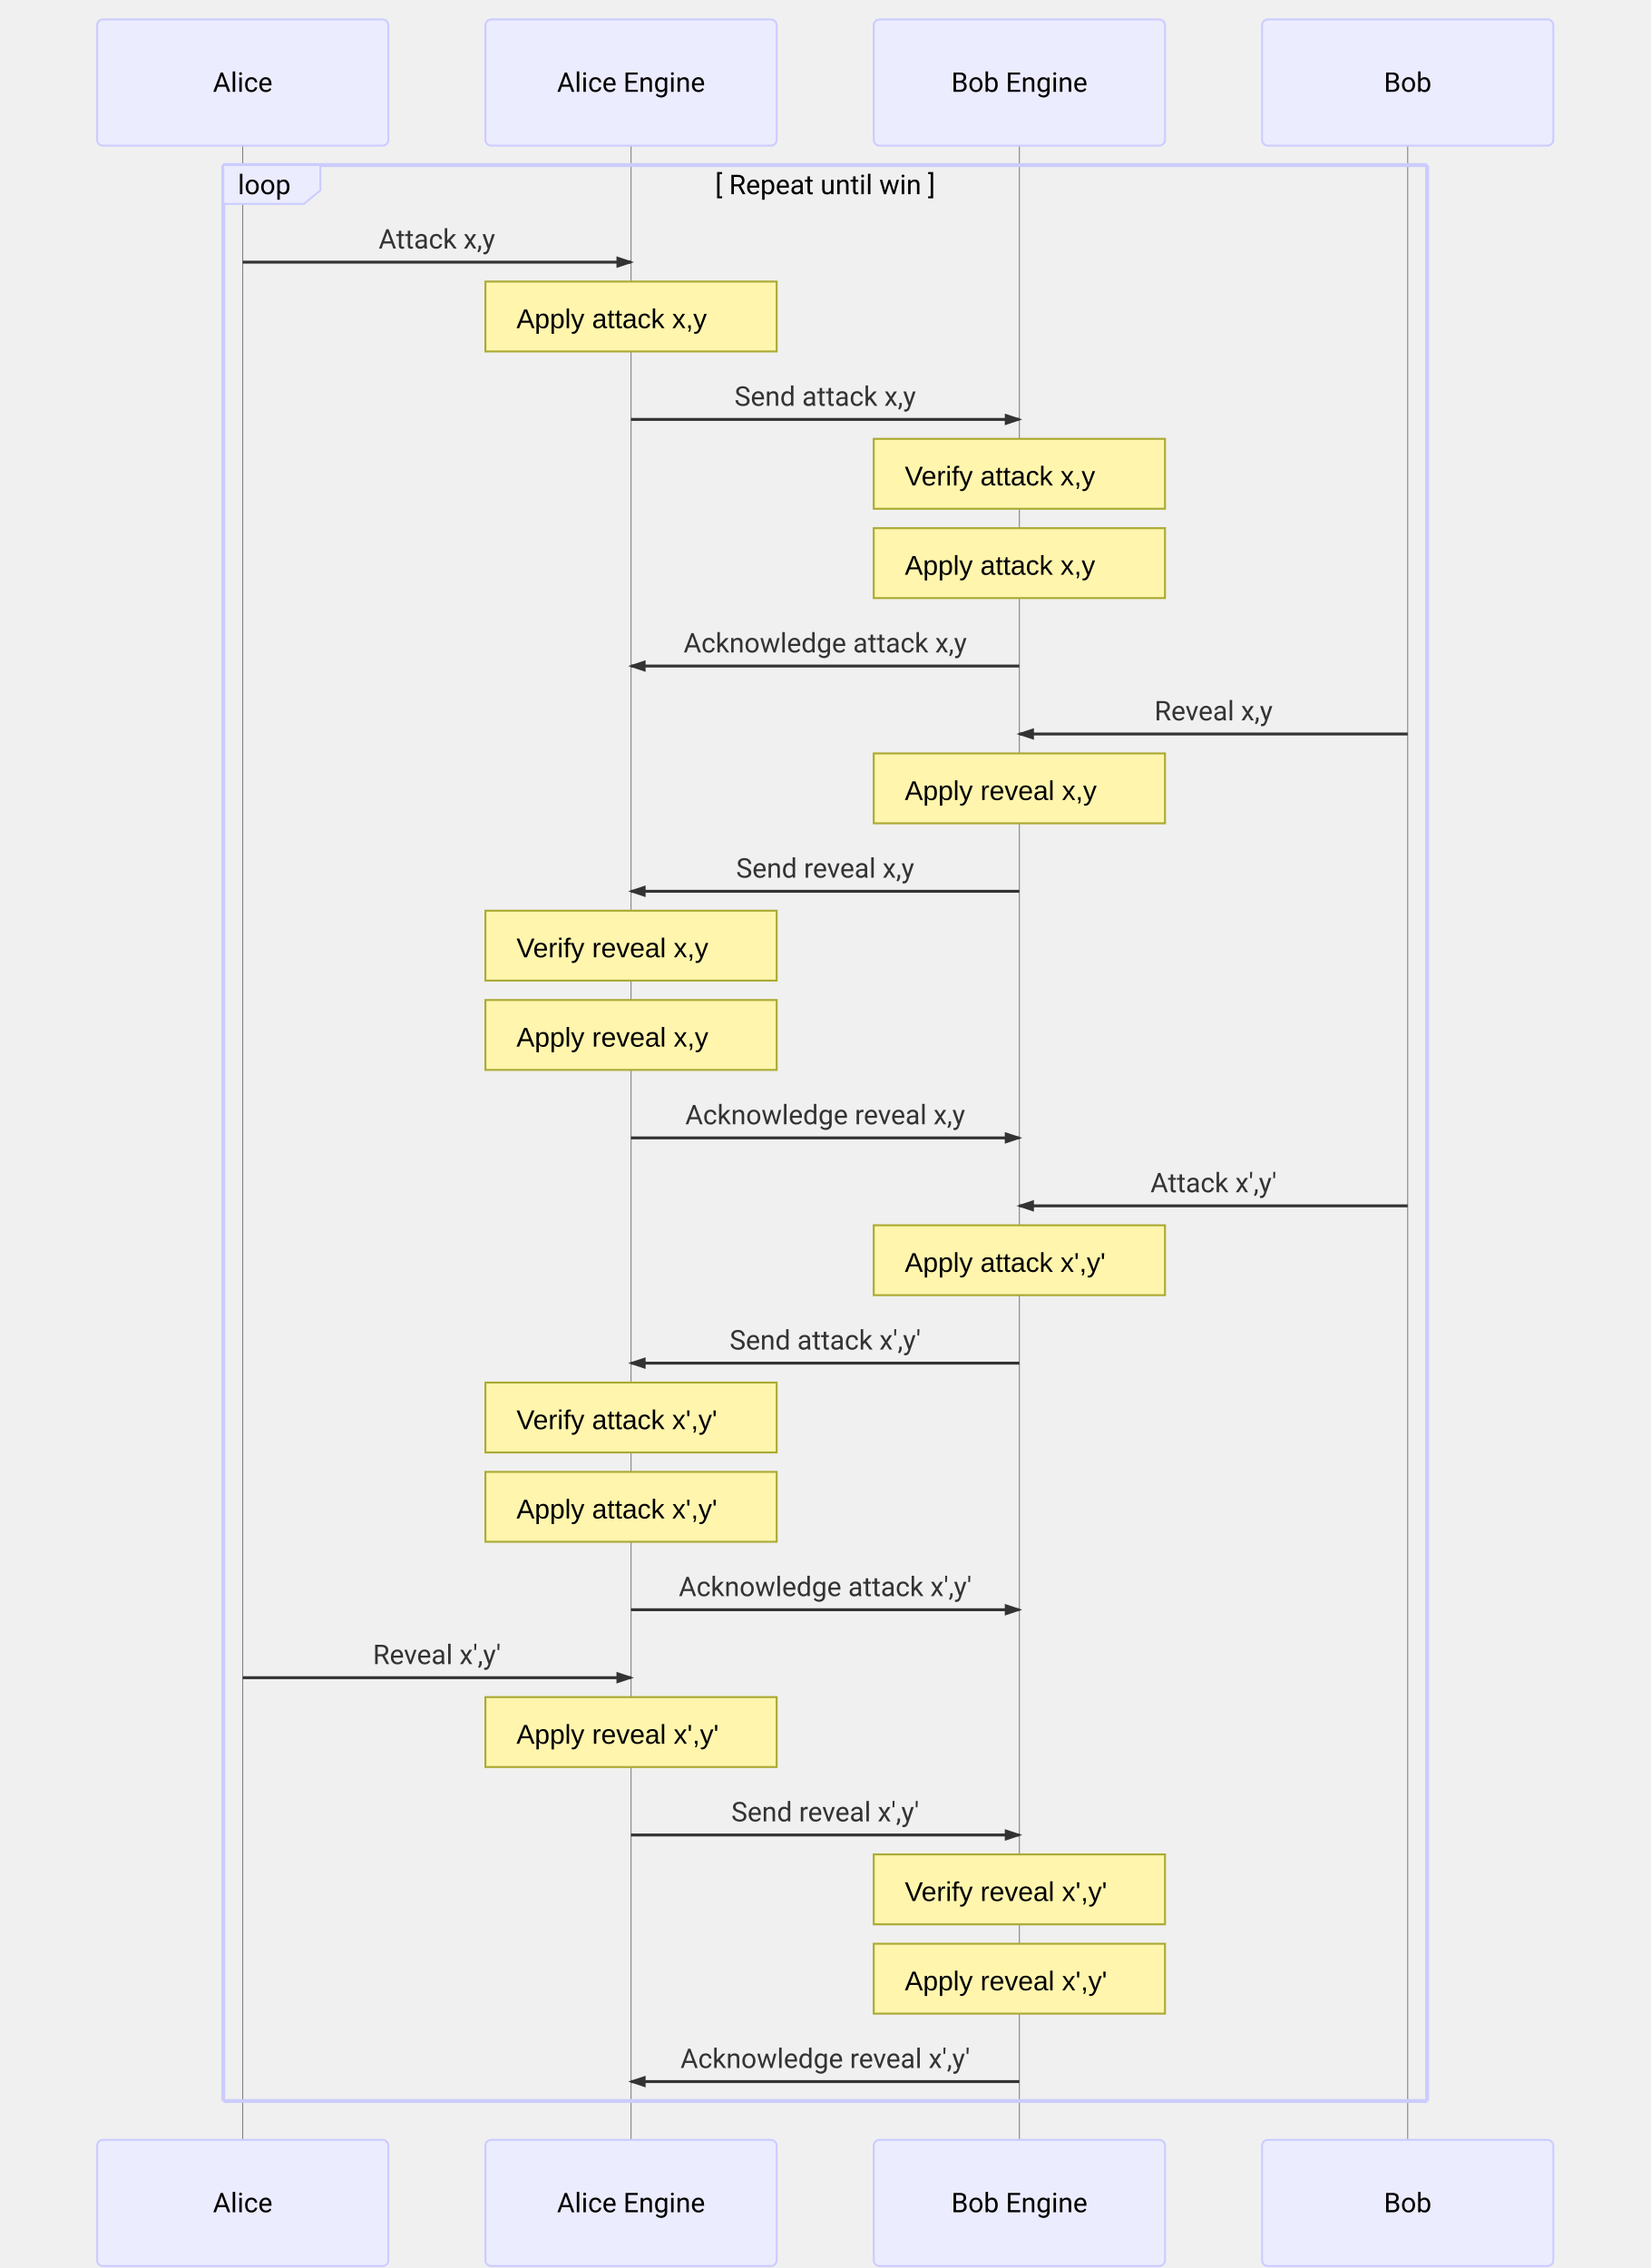
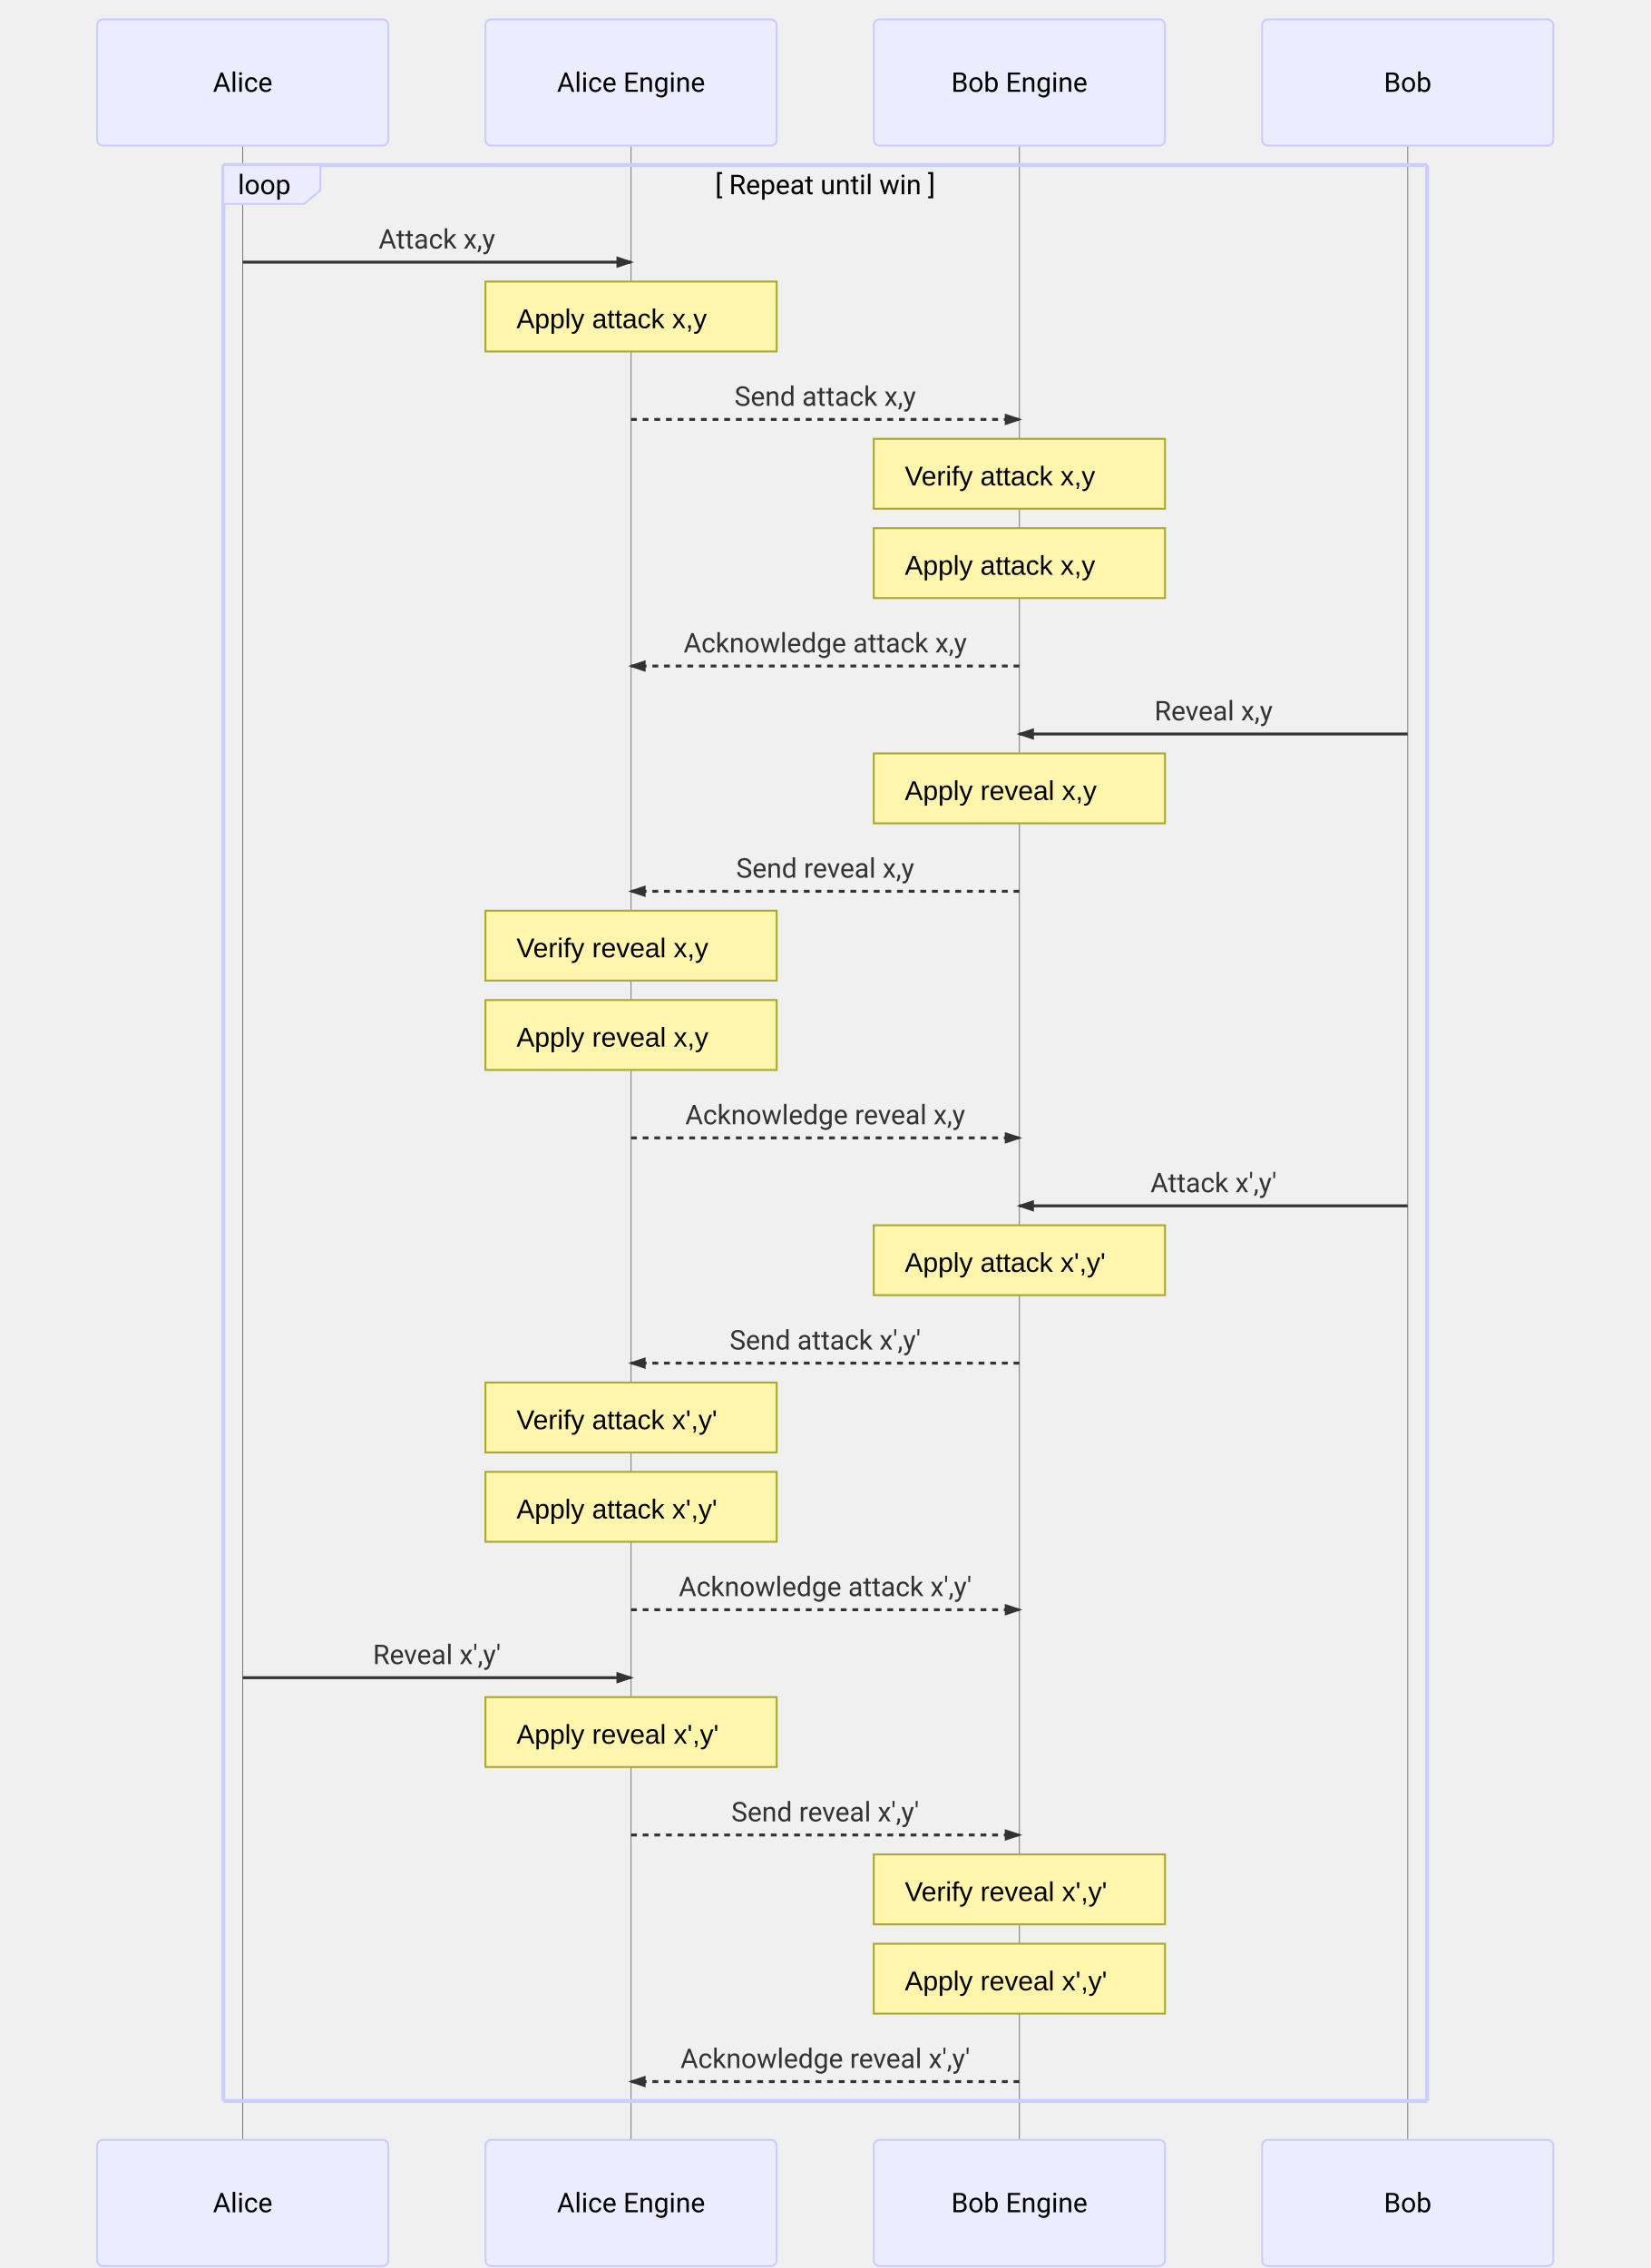
- <svg xmlns="http://www.w3.org/2000/svg" id="mermaid-1537441315391" width="100%" height="100%" style="max-width:850px;" viewBox="-50 -10 850 1168">
+ <svg xmlns="http://www.w3.org/2000/svg" id="mermaid-1537442085144" width="100%" height="100%" style="max-width:850px;" viewBox="-50 -10 850 1168">
  <style>


- #mermaid-1537441315391 .label {
+ #mermaid-1537442085144 .label {
  font-family: 'trebuchet ms', verdana, arial;
  color: #333; }

- #mermaid-1537441315391 .node rect,
- #mermaid-1537441315391 .node circle,
- #mermaid-1537441315391 .node ellipse,
- #mermaid-1537441315391 .node polygon {
+ #mermaid-1537442085144 .node rect,
+ #mermaid-1537442085144 .node circle,
+ #mermaid-1537442085144 .node ellipse,
+ #mermaid-1537442085144 .node polygon {
  fill: #ECECFF;
  stroke: #9370DB;
  stroke-width: 1px; }

- #mermaid-1537441315391 .node.clickable {
+ #mermaid-1537442085144 .node.clickable {
  cursor: pointer; }

- #mermaid-1537441315391 .arrowheadPath {
+ #mermaid-1537442085144 .arrowheadPath {
  fill: #333333; }

- #mermaid-1537441315391 .edgePath .path {
+ #mermaid-1537442085144 .edgePath .path {
  stroke: #333333;
  stroke-width: 1.5px; }

- #mermaid-1537441315391 .edgeLabel {
+ #mermaid-1537442085144 .edgeLabel {
  background-color: #e8e8e8; }

- #mermaid-1537441315391 .cluster rect {
+ #mermaid-1537442085144 .cluster rect {
  fill: #ffffde !important;
  stroke: #aaaa33 !important;
  stroke-width: 1px !important; }

- #mermaid-1537441315391 .cluster text {
+ #mermaid-1537442085144 .cluster text {
  fill: #333; }

- #mermaid-1537441315391 div.mermaidTooltip {
+ #mermaid-1537442085144 div.mermaidTooltip {
  position: absolute;
  text-align: center;
  max-width: 200px;
  padding: 2px;
  font-family: 'trebuchet ms', verdana, arial;
  font-size: 12px;
  background: #ffffde;
  border: 1px solid #aaaa33;
  border-radius: 2px;
  pointer-events: none;
  z-index: 100; }

- #mermaid-1537441315391 .actor {
+ #mermaid-1537442085144 .actor {
  stroke: #CCCCFF;
  fill: #ECECFF; }

- #mermaid-1537441315391 text.actor {
+ #mermaid-1537442085144 text.actor {
  fill: black;
  stroke: none; }

- #mermaid-1537441315391 .actor-line {
+ #mermaid-1537442085144 .actor-line {
  stroke: grey; }

- #mermaid-1537441315391 .messageLine0 {
+ #mermaid-1537442085144 .messageLine0 {
  stroke-width: 1.5;
  stroke-dasharray: '2 2';
  marker-end: 'url(#arrowhead)';
  stroke: #333; }

- #mermaid-1537441315391 .messageLine1 {
+ #mermaid-1537442085144 .messageLine1 {
  stroke-width: 1.5;
  stroke-dasharray: '2 2';
  stroke: #333; }

- #mermaid-1537441315391 #arrowhead {
+ #mermaid-1537442085144 #arrowhead {
  fill: #333; }

- #mermaid-1537441315391 #crosshead path {
+ #mermaid-1537442085144 #crosshead path {
  fill: #333 !important;
  stroke: #333 !important; }

- #mermaid-1537441315391 .messageText {
+ #mermaid-1537442085144 .messageText {
  fill: #333;
  stroke: none; }

- #mermaid-1537441315391 .labelBox {
+ #mermaid-1537442085144 .labelBox {
  stroke: #CCCCFF;
  fill: #ECECFF; }

- #mermaid-1537441315391 .labelText {
+ #mermaid-1537442085144 .labelText {
  fill: black;
  stroke: none; }

- #mermaid-1537441315391 .loopText {
+ #mermaid-1537442085144 .loopText {
  fill: black;
  stroke: none; }

- #mermaid-1537441315391 .loopLine {
+ #mermaid-1537442085144 .loopLine {
  stroke-width: 2;
  stroke-dasharray: '2 2';
  marker-end: 'url(#arrowhead)';
  stroke: #CCCCFF; }

- #mermaid-1537441315391 .note {
+ #mermaid-1537442085144 .note {
  stroke: #aaaa33;
  fill: #fff5ad; }

- #mermaid-1537441315391 .noteText {
+ #mermaid-1537442085144 .noteText {
  fill: black;
  stroke: none;
  font-family: 'trebuchet ms', verdana, arial;
  font-size: 14px; }


- #mermaid-1537441315391 .section {
+ #mermaid-1537442085144 .section {
  stroke: none;
  opacity: 0.2; }

- #mermaid-1537441315391 .section0 {
+ #mermaid-1537442085144 .section0 {
  fill: rgba(102, 102, 255, 0.49); }

- #mermaid-1537441315391 .section2 {
+ #mermaid-1537442085144 .section2 {
  fill: #fff400; }

- #mermaid-1537441315391 .section1,
- #mermaid-1537441315391 .section3 {
+ #mermaid-1537442085144 .section1,
+ #mermaid-1537442085144 .section3 {
  fill: white;
  opacity: 0.2; }

- #mermaid-1537441315391 .sectionTitle0 {
+ #mermaid-1537442085144 .sectionTitle0 {
  fill: #333; }

- #mermaid-1537441315391 .sectionTitle1 {
+ #mermaid-1537442085144 .sectionTitle1 {
  fill: #333; }

- #mermaid-1537441315391 .sectionTitle2 {
+ #mermaid-1537442085144 .sectionTitle2 {
  fill: #333; }

- #mermaid-1537441315391 .sectionTitle3 {
+ #mermaid-1537442085144 .sectionTitle3 {
  fill: #333; }

- #mermaid-1537441315391 .sectionTitle {
+ #mermaid-1537442085144 .sectionTitle {
  text-anchor: start;
  font-size: 11px;
  text-height: 14px; }


- #mermaid-1537441315391 .grid .tick {
+ #mermaid-1537442085144 .grid .tick {
  stroke: lightgrey;
  opacity: 0.3;
  shape-rendering: crispEdges; }

- #mermaid-1537441315391 .grid path {
+ #mermaid-1537442085144 .grid path {
  stroke-width: 0; }


- #mermaid-1537441315391 .today {
+ #mermaid-1537442085144 .today {
  fill: none;
  stroke: red;
  stroke-width: 2px; }



- #mermaid-1537441315391 .task {
+ #mermaid-1537442085144 .task {
  stroke-width: 2; }

- #mermaid-1537441315391 .taskText {
+ #mermaid-1537442085144 .taskText {
  text-anchor: middle;
  font-size: 11px; }

- #mermaid-1537441315391 .taskTextOutsideRight {
+ #mermaid-1537442085144 .taskTextOutsideRight {
  fill: black;
  text-anchor: start;
  font-size: 11px; }

- #mermaid-1537441315391 .taskTextOutsideLeft {
+ #mermaid-1537442085144 .taskTextOutsideLeft {
  fill: black;
  text-anchor: end;
  font-size: 11px; }


- #mermaid-1537441315391 .taskText0,
- #mermaid-1537441315391 .taskText1,
- #mermaid-1537441315391 .taskText2,
- #mermaid-1537441315391 .taskText3 {
+ #mermaid-1537442085144 .taskText0,
+ #mermaid-1537442085144 .taskText1,
+ #mermaid-1537442085144 .taskText2,
+ #mermaid-1537442085144 .taskText3 {
  fill: white; }

- #mermaid-1537441315391 .task0,
- #mermaid-1537441315391 .task1,
- #mermaid-1537441315391 .task2,
- #mermaid-1537441315391 .task3 {
+ #mermaid-1537442085144 .task0,
+ #mermaid-1537442085144 .task1,
+ #mermaid-1537442085144 .task2,
+ #mermaid-1537442085144 .task3 {
  fill: #8a90dd;
  stroke: #534fbc; }

- #mermaid-1537441315391 .taskTextOutside0,
- #mermaid-1537441315391 .taskTextOutside2 {
+ #mermaid-1537442085144 .taskTextOutside0,
+ #mermaid-1537442085144 .taskTextOutside2 {
  fill: black; }

- #mermaid-1537441315391 .taskTextOutside1,
- #mermaid-1537441315391 .taskTextOutside3 {
+ #mermaid-1537442085144 .taskTextOutside1,
+ #mermaid-1537442085144 .taskTextOutside3 {
  fill: black; }


- #mermaid-1537441315391 .active0,
- #mermaid-1537441315391 .active1,
- #mermaid-1537441315391 .active2,
- #mermaid-1537441315391 .active3 {
+ #mermaid-1537442085144 .active0,
+ #mermaid-1537442085144 .active1,
+ #mermaid-1537442085144 .active2,
+ #mermaid-1537442085144 .active3 {
  fill: #bfc7ff;
  stroke: #534fbc; }

- #mermaid-1537441315391 .activeText0,
- #mermaid-1537441315391 .activeText1,
- #mermaid-1537441315391 .activeText2,
- #mermaid-1537441315391 .activeText3 {
+ #mermaid-1537442085144 .activeText0,
+ #mermaid-1537442085144 .activeText1,
+ #mermaid-1537442085144 .activeText2,
+ #mermaid-1537442085144 .activeText3 {
  fill: black !important; }


- #mermaid-1537441315391 .done0,
- #mermaid-1537441315391 .done1,
- #mermaid-1537441315391 .done2,
- #mermaid-1537441315391 .done3 {
+ #mermaid-1537442085144 .done0,
+ #mermaid-1537442085144 .done1,
+ #mermaid-1537442085144 .done2,
+ #mermaid-1537442085144 .done3 {
  stroke: grey;
  fill: lightgrey;
  stroke-width: 2; }

- #mermaid-1537441315391 .doneText0,
- #mermaid-1537441315391 .doneText1,
- #mermaid-1537441315391 .doneText2,
- #mermaid-1537441315391 .doneText3 {
+ #mermaid-1537442085144 .doneText0,
+ #mermaid-1537442085144 .doneText1,
+ #mermaid-1537442085144 .doneText2,
+ #mermaid-1537442085144 .doneText3 {
  fill: black !important; }


- #mermaid-1537441315391 .crit0,
- #mermaid-1537441315391 .crit1,
- #mermaid-1537441315391 .crit2,
- #mermaid-1537441315391 .crit3 {
+ #mermaid-1537442085144 .crit0,
+ #mermaid-1537442085144 .crit1,
+ #mermaid-1537442085144 .crit2,
+ #mermaid-1537442085144 .crit3 {
  stroke: #ff8888;
  fill: red;
  stroke-width: 2; }

- #mermaid-1537441315391 .activeCrit0,
- #mermaid-1537441315391 .activeCrit1,
- #mermaid-1537441315391 .activeCrit2,
- #mermaid-1537441315391 .activeCrit3 {
+ #mermaid-1537442085144 .activeCrit0,
+ #mermaid-1537442085144 .activeCrit1,
+ #mermaid-1537442085144 .activeCrit2,
+ #mermaid-1537442085144 .activeCrit3 {
  stroke: #ff8888;
  fill: #bfc7ff;
  stroke-width: 2; }

- #mermaid-1537441315391 .doneCrit0,
- #mermaid-1537441315391 .doneCrit1,
- #mermaid-1537441315391 .doneCrit2,
- #mermaid-1537441315391 .doneCrit3 {
+ #mermaid-1537442085144 .doneCrit0,
+ #mermaid-1537442085144 .doneCrit1,
+ #mermaid-1537442085144 .doneCrit2,
+ #mermaid-1537442085144 .doneCrit3 {
  stroke: #ff8888;
  fill: lightgrey;
  stroke-width: 2;
  cursor: pointer;
  shape-rendering: crispEdges; }

- #mermaid-1537441315391 .doneCritText0,
- #mermaid-1537441315391 .doneCritText1,
- #mermaid-1537441315391 .doneCritText2,
- #mermaid-1537441315391 .doneCritText3 {
+ #mermaid-1537442085144 .doneCritText0,
+ #mermaid-1537442085144 .doneCritText1,
+ #mermaid-1537442085144 .doneCritText2,
+ #mermaid-1537442085144 .doneCritText3 {
  fill: black !important; }

- #mermaid-1537441315391 .activeCritText0,
- #mermaid-1537441315391 .activeCritText1,
- #mermaid-1537441315391 .activeCritText2,
- #mermaid-1537441315391 .activeCritText3 {
+ #mermaid-1537442085144 .activeCritText0,
+ #mermaid-1537442085144 .activeCritText1,
+ #mermaid-1537442085144 .activeCritText2,
+ #mermaid-1537442085144 .activeCritText3 {
  fill: black !important; }

- #mermaid-1537441315391 .titleText {
+ #mermaid-1537442085144 .titleText {
  text-anchor: middle;
  font-size: 18px;
  fill: black; }

- #mermaid-1537441315391 g.classGroup text {
+ #mermaid-1537442085144 g.classGroup text {
  fill: #9370DB;
  stroke: none;
  font-family: 'trebuchet ms', verdana, arial;
  font-size: 10px; }

- #mermaid-1537441315391 g.classGroup rect {
+ #mermaid-1537442085144 g.classGroup rect {
  fill: #ECECFF;
  stroke: #9370DB; }

- #mermaid-1537441315391 g.classGroup line {
-   stroke: #9370DB;
-   stroke-width: 1; }
- 
- #mermaid-1537441315391 .classLabel .box {
+ #mermaid-1537442085144 g.classGroup line {
+   stroke: #9370DB;
+   stroke-width: 1; }
+ 
+ #mermaid-1537442085144 .classLabel .box {
  stroke: none;
  stroke-width: 0;
  fill: #ECECFF;
  opacity: 0.5; }

- #mermaid-1537441315391 .classLabel .label {
+ #mermaid-1537442085144 .classLabel .label {
  fill: #9370DB;
  font-size: 10px; }

- #mermaid-1537441315391 .relation {
+ #mermaid-1537442085144 .relation {
  stroke: #9370DB;
  stroke-width: 1;
  fill: none; }

- #mermaid-1537441315391 #compositionStart {
-   fill: #9370DB;
-   stroke: #9370DB;
-   stroke-width: 1; }
- 
- #mermaid-1537441315391 #compositionEnd {
-   fill: #9370DB;
-   stroke: #9370DB;
-   stroke-width: 1; }
- 
- #mermaid-1537441315391 #aggregationStart {
+ #mermaid-1537442085144 #compositionStart {
+   fill: #9370DB;
+   stroke: #9370DB;
+   stroke-width: 1; }
+ 
+ #mermaid-1537442085144 #compositionEnd {
+   fill: #9370DB;
+   stroke: #9370DB;
+   stroke-width: 1; }
+ 
+ #mermaid-1537442085144 #aggregationStart {
  fill: #ECECFF;
  stroke: #9370DB;
  stroke-width: 1; }

- #mermaid-1537441315391 #aggregationEnd {
+ #mermaid-1537442085144 #aggregationEnd {
  fill: #ECECFF;
  stroke: #9370DB;
  stroke-width: 1; }

- #mermaid-1537441315391 #dependencyStart {
-   fill: #9370DB;
-   stroke: #9370DB;
-   stroke-width: 1; }
- 
- #mermaid-1537441315391 #dependencyEnd {
-   fill: #9370DB;
-   stroke: #9370DB;
-   stroke-width: 1; }
- 
- #mermaid-1537441315391 #extensionStart {
-   fill: #9370DB;
-   stroke: #9370DB;
-   stroke-width: 1; }
- 
- #mermaid-1537441315391 #extensionEnd {
-   fill: #9370DB;
-   stroke: #9370DB;
-   stroke-width: 1; }
- 
- #mermaid-1537441315391 .commit-id,
- #mermaid-1537441315391 .commit-msg,
- #mermaid-1537441315391 .branch-label {
+ #mermaid-1537442085144 #dependencyStart {
+   fill: #9370DB;
+   stroke: #9370DB;
+   stroke-width: 1; }
+ 
+ #mermaid-1537442085144 #dependencyEnd {
+   fill: #9370DB;
+   stroke: #9370DB;
+   stroke-width: 1; }
+ 
+ #mermaid-1537442085144 #extensionStart {
+   fill: #9370DB;
+   stroke: #9370DB;
+   stroke-width: 1; }
+ 
+ #mermaid-1537442085144 #extensionEnd {
+   fill: #9370DB;
+   stroke: #9370DB;
+   stroke-width: 1; }
+ 
+ #mermaid-1537442085144 .commit-id,
+ #mermaid-1537442085144 .commit-msg,
+ #mermaid-1537442085144 .branch-label {
  fill: lightgrey;
  color: lightgrey; }
</style>
-   <style>#mermaid-1537441315391 {
+   <style>#mermaid-1537442085144 {
    color: rgba(0, 0, 0, 0.65);
    font: normal normal 400 normal 14px / 21px "Monospaced Number", "Chinese Quote", -apple-system, BlinkMacSystemFont, "Segoe UI", Roboto, "PingFang SC", "Hiragino Sans GB", "Microsoft YaHei", "Helvetica Neue", Helvetica, Arial, sans-serif;
  }</style>
  <g />
  <g>
    <line id="actor4" x1="75" y1="5" x2="75" y2="1157" class="actor-line" stroke-width="0.5px" stroke="#999" />
    <rect x="0" y="0" fill="#eaeaea" stroke="#666" width="150" height="65" rx="3" ry="3" class="actor" />
    <text x="75" y="32.5" dominant-baseline="central" alignment-baseline="central" class="actor" style="text-anchor: middle;">
      <tspan x="75" dy="0">Alice</tspan>
    </text>
  </g>
  <g>
    <line id="actor5" x1="275" y1="5" x2="275" y2="1157" class="actor-line" stroke-width="0.5px" stroke="#999" />
    <rect x="200" y="0" fill="#eaeaea" stroke="#666" width="150" height="65" rx="3" ry="3" class="actor" />
    <text x="275" y="32.5" dominant-baseline="central" alignment-baseline="central" class="actor" style="text-anchor: middle;">
      <tspan x="275" dy="0">Alice Engine</tspan>
    </text>
  </g>
  <g>
    <line id="actor6" x1="475" y1="5" x2="475" y2="1157" class="actor-line" stroke-width="0.5px" stroke="#999" />
    <rect x="400" y="0" fill="#eaeaea" stroke="#666" width="150" height="65" rx="3" ry="3" class="actor" />
    <text x="475" y="32.5" dominant-baseline="central" alignment-baseline="central" class="actor" style="text-anchor: middle;">
      <tspan x="475" dy="0">Bob Engine</tspan>
    </text>
  </g>
  <g>
    <line id="actor7" x1="675" y1="5" x2="675" y2="1157" class="actor-line" stroke-width="0.5px" stroke="#999" />
    <rect x="600" y="0" fill="#eaeaea" stroke="#666" width="150" height="65" rx="3" ry="3" class="actor" />
    <text x="675" y="32.5" dominant-baseline="central" alignment-baseline="central" class="actor" style="text-anchor: middle;">
      <tspan x="675" dy="0">Bob</tspan>
    </text>
  </g>
  <defs>
    <marker id="arrowhead" refX="5" refY="2" markerWidth="6" markerHeight="4" orient="auto">
      <path d="M 0,0 V 4 L6,2 Z" />
    </marker>
  </defs>
  <defs>
    <marker id="crosshead" markerWidth="15" markerHeight="8" orient="auto" refX="16" refY="4">
      <path fill="black" stroke="#000000" stroke-width="1px" d="M 9,2 V 6 L16,4 Z" style="stroke-dasharray: 0, 0;" />
      <path fill="none" stroke="#000000" stroke-width="1px" d="M 0,1 L 6,7 M 6,1 L 0,7" style="stroke-dasharray: 0, 0;" />
    </marker>
  </defs>
  <g>
    <text x="175" y="118" class="messageText" style="text-anchor: middle;">Attack x,y</text>
    <line x1="75" y1="125" x2="275" y2="125" class="messageLine0" stroke-width="2" stroke="black" marker-end="url(#arrowhead)" style="fill: none;" />
  </g>
  <g>
    <rect x="200" y="135" fill="#EDF2AE" stroke="#666" width="150" height="36" rx="0" ry="0" class="note" />
    <text x="196" y="159" fill="black" class="noteText">
      <tspan x="216" fill="black">Apply attack x,y</tspan>
    </text>
  </g>
  <g>
    <text x="375" y="199" class="messageText" style="text-anchor: middle;">Send attack x,y</text>
-     <line x1="275" y1="206" x2="475" y2="206" class="messageLine0" stroke-width="2" stroke="black" marker-end="url(#arrowhead)" style="fill: none;" />
+     <line x1="275" y1="206" x2="475" y2="206" class="messageLine1" stroke-width="2" stroke="black" marker-end="url(#arrowhead)" style="stroke-dasharray: 3, 3; fill: none;" />
  </g>
  <g>
    <rect x="400" y="216" fill="#EDF2AE" stroke="#666" width="150" height="36" rx="0" ry="0" class="note" />
    <text x="396" y="240" fill="black" class="noteText">
      <tspan x="416" fill="black">Verify attack x,y</tspan>
    </text>
  </g>
  <g>
    <rect x="400" y="262" fill="#EDF2AE" stroke="#666" width="150" height="36" rx="0" ry="0" class="note" />
    <text x="396" y="286" fill="black" class="noteText">
      <tspan x="416" fill="black">Apply attack x,y</tspan>
    </text>
  </g>
  <g>
    <text x="375" y="326" class="messageText" style="text-anchor: middle;">Acknowledge attack x,y</text>
-     <line x1="475" y1="333" x2="275" y2="333" class="messageLine0" stroke-width="2" stroke="black" marker-end="url(#arrowhead)" style="fill: none;" />
+     <line x1="475" y1="333" x2="275" y2="333" class="messageLine1" stroke-width="2" stroke="black" marker-end="url(#arrowhead)" style="stroke-dasharray: 3, 3; fill: none;" />
  </g>
  <g>
    <text x="575" y="361" class="messageText" style="text-anchor: middle;">Reveal x,y</text>
    <line x1="675" y1="368" x2="475" y2="368" class="messageLine0" stroke-width="2" stroke="black" marker-end="url(#arrowhead)" style="fill: none;" />
  </g>
  <g>
    <rect x="400" y="378" fill="#EDF2AE" stroke="#666" width="150" height="36" rx="0" ry="0" class="note" />
    <text x="396" y="402" fill="black" class="noteText">
      <tspan x="416" fill="black">Apply reveal x,y</tspan>
    </text>
  </g>
  <g>
    <text x="375" y="442" class="messageText" style="text-anchor: middle;">Send reveal x,y</text>
-     <line x1="475" y1="449" x2="275" y2="449" class="messageLine0" stroke-width="2" stroke="black" marker-end="url(#arrowhead)" style="fill: none;" />
+     <line x1="475" y1="449" x2="275" y2="449" class="messageLine1" stroke-width="2" stroke="black" marker-end="url(#arrowhead)" style="stroke-dasharray: 3, 3; fill: none;" />
  </g>
  <g>
    <rect x="200" y="459" fill="#EDF2AE" stroke="#666" width="150" height="36" rx="0" ry="0" class="note" />
    <text x="196" y="483" fill="black" class="noteText">
      <tspan x="216" fill="black">Verify reveal x,y</tspan>
    </text>
  </g>
  <g>
    <rect x="200" y="505" fill="#EDF2AE" stroke="#666" width="150" height="36" rx="0" ry="0" class="note" />
    <text x="196" y="529" fill="black" class="noteText">
      <tspan x="216" fill="black">Apply reveal x,y</tspan>
    </text>
  </g>
  <g>
    <text x="375" y="569" class="messageText" style="text-anchor: middle;">Acknowledge reveal x,y</text>
-     <line x1="275" y1="576" x2="475" y2="576" class="messageLine0" stroke-width="2" stroke="black" marker-end="url(#arrowhead)" style="fill: none;" />
+     <line x1="275" y1="576" x2="475" y2="576" class="messageLine1" stroke-width="2" stroke="black" marker-end="url(#arrowhead)" style="stroke-dasharray: 3, 3; fill: none;" />
  </g>
  <g>
    <text x="575" y="604" class="messageText" style="text-anchor: middle;">Attack x',y'</text>
    <line x1="675" y1="611" x2="475" y2="611" class="messageLine0" stroke-width="2" stroke="black" marker-end="url(#arrowhead)" style="fill: none;" />
  </g>
  <g>
    <rect x="400" y="621" fill="#EDF2AE" stroke="#666" width="150" height="36" rx="0" ry="0" class="note" />
    <text x="396" y="645" fill="black" class="noteText">
      <tspan x="416" fill="black">Apply attack x',y'</tspan>
    </text>
  </g>
  <g>
    <text x="375" y="685" class="messageText" style="text-anchor: middle;">Send attack x',y'</text>
-     <line x1="475" y1="692" x2="275" y2="692" class="messageLine0" stroke-width="2" stroke="black" marker-end="url(#arrowhead)" style="fill: none;" />
+     <line x1="475" y1="692" x2="275" y2="692" class="messageLine1" stroke-width="2" stroke="black" marker-end="url(#arrowhead)" style="stroke-dasharray: 3, 3; fill: none;" />
  </g>
  <g>
    <rect x="200" y="702" fill="#EDF2AE" stroke="#666" width="150" height="36" rx="0" ry="0" class="note" />
    <text x="196" y="726" fill="black" class="noteText">
      <tspan x="216" fill="black">Verify attack x',y'</tspan>
    </text>
  </g>
  <g>
    <rect x="200" y="748" fill="#EDF2AE" stroke="#666" width="150" height="36" rx="0" ry="0" class="note" />
    <text x="196" y="772" fill="black" class="noteText">
      <tspan x="216" fill="black">Apply attack x',y'</tspan>
    </text>
  </g>
  <g>
    <text x="375" y="812" class="messageText" style="text-anchor: middle;">Acknowledge attack x',y'</text>
-     <line x1="275" y1="819" x2="475" y2="819" class="messageLine0" stroke-width="2" stroke="black" marker-end="url(#arrowhead)" style="fill: none;" />
+     <line x1="275" y1="819" x2="475" y2="819" class="messageLine1" stroke-width="2" stroke="black" marker-end="url(#arrowhead)" style="stroke-dasharray: 3, 3; fill: none;" />
  </g>
  <g>
    <text x="175" y="847" class="messageText" style="text-anchor: middle;">Reveal x',y'</text>
    <line x1="75" y1="854" x2="275" y2="854" class="messageLine0" stroke-width="2" stroke="black" marker-end="url(#arrowhead)" style="fill: none;" />
  </g>
  <g>
    <rect x="200" y="864" fill="#EDF2AE" stroke="#666" width="150" height="36" rx="0" ry="0" class="note" />
    <text x="196" y="888" fill="black" class="noteText">
      <tspan x="216" fill="black">Apply reveal x',y'</tspan>
    </text>
  </g>
  <g>
    <text x="375" y="928" class="messageText" style="text-anchor: middle;">Send reveal x',y'</text>
-     <line x1="275" y1="935" x2="475" y2="935" class="messageLine0" stroke-width="2" stroke="black" marker-end="url(#arrowhead)" style="fill: none;" />
+     <line x1="275" y1="935" x2="475" y2="935" class="messageLine1" stroke-width="2" stroke="black" marker-end="url(#arrowhead)" style="stroke-dasharray: 3, 3; fill: none;" />
  </g>
  <g>
    <rect x="400" y="945" fill="#EDF2AE" stroke="#666" width="150" height="36" rx="0" ry="0" class="note" />
    <text x="396" y="969" fill="black" class="noteText">
      <tspan x="416" fill="black">Verify reveal x',y'</tspan>
    </text>
  </g>
  <g>
    <rect x="400" y="991" fill="#EDF2AE" stroke="#666" width="150" height="36" rx="0" ry="0" class="note" />
    <text x="396" y="1015" fill="black" class="noteText">
      <tspan x="416" fill="black">Apply reveal x',y'</tspan>
    </text>
  </g>
  <g>
    <text x="375" y="1055" class="messageText" style="text-anchor: middle;">Acknowledge reveal x',y'</text>
-     <line x1="475" y1="1062" x2="275" y2="1062" class="messageLine0" stroke-width="2" stroke="black" marker-end="url(#arrowhead)" style="fill: none;" />
+     <line x1="475" y1="1062" x2="275" y2="1062" class="messageLine1" stroke-width="2" stroke="black" marker-end="url(#arrowhead)" style="stroke-dasharray: 3, 3; fill: none;" />
  </g>
  <g>
    <line x1="65" y1="75" x2="685" y2="75" class="loopLine" />
    <line x1="685" y1="75" x2="685" y2="1072" class="loopLine" />
    <line x1="65" y1="1072" x2="685" y2="1072" class="loopLine" />
    <line x1="65" y1="75" x2="65" y2="1072" class="loopLine" />
    <polygon points="65,75 115,75 115,88 106.6,95 65,95" class="labelBox" />
    <text x="72.5" y="90" fill="black" class="labelText">
      <tspan x="72.5" fill="black">loop</tspan>
    </text>
    <text x="375" y="90" fill="black" class="loopText" style="text-anchor: middle;">
      <tspan x="375" fill="black">[ Repeat until win ]</tspan>
    </text>
  </g>
  <g>
    <rect x="0" y="1092" fill="#eaeaea" stroke="#666" width="150" height="65" rx="3" ry="3" class="actor" />
    <text x="75" y="1124.5" dominant-baseline="central" alignment-baseline="central" class="actor" style="text-anchor: middle;">
      <tspan x="75" dy="0">Alice</tspan>
    </text>
  </g>
  <g>
    <rect x="200" y="1092" fill="#eaeaea" stroke="#666" width="150" height="65" rx="3" ry="3" class="actor" />
    <text x="275" y="1124.5" dominant-baseline="central" alignment-baseline="central" class="actor" style="text-anchor: middle;">
      <tspan x="275" dy="0">Alice Engine</tspan>
    </text>
  </g>
  <g>
    <rect x="400" y="1092" fill="#eaeaea" stroke="#666" width="150" height="65" rx="3" ry="3" class="actor" />
    <text x="475" y="1124.5" dominant-baseline="central" alignment-baseline="central" class="actor" style="text-anchor: middle;">
      <tspan x="475" dy="0">Bob Engine</tspan>
    </text>
  </g>
  <g>
    <rect x="600" y="1092" fill="#eaeaea" stroke="#666" width="150" height="65" rx="3" ry="3" class="actor" />
    <text x="675" y="1124.5" dominant-baseline="central" alignment-baseline="central" class="actor" style="text-anchor: middle;">
      <tspan x="675" dy="0">Bob</tspan>
    </text>
  </g>
</svg>
